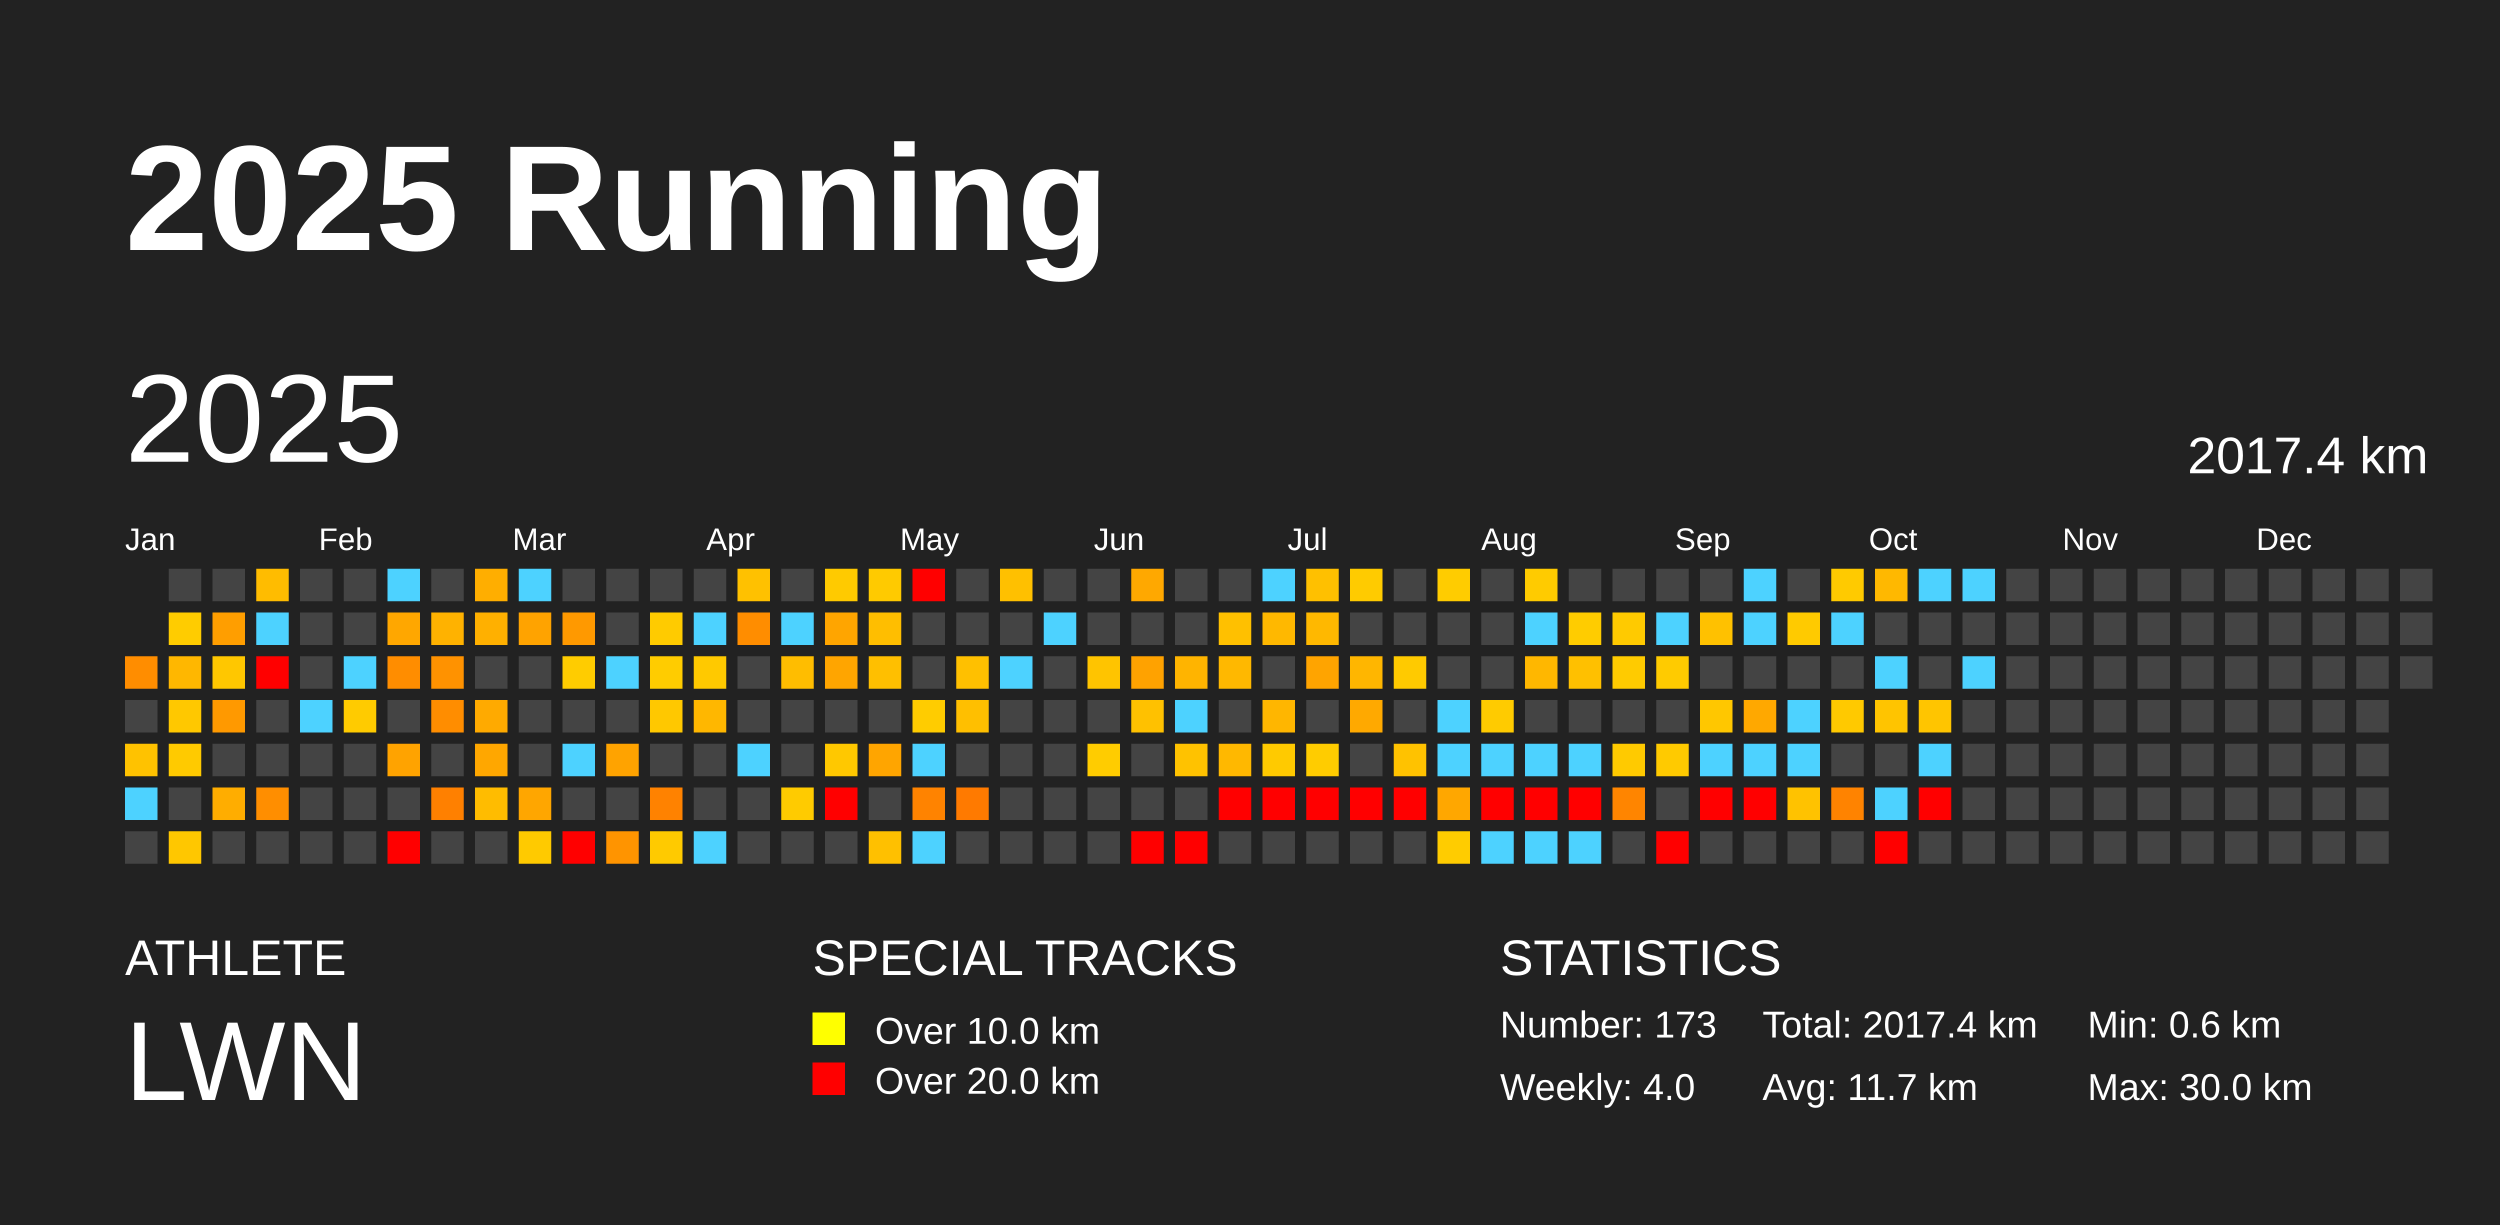
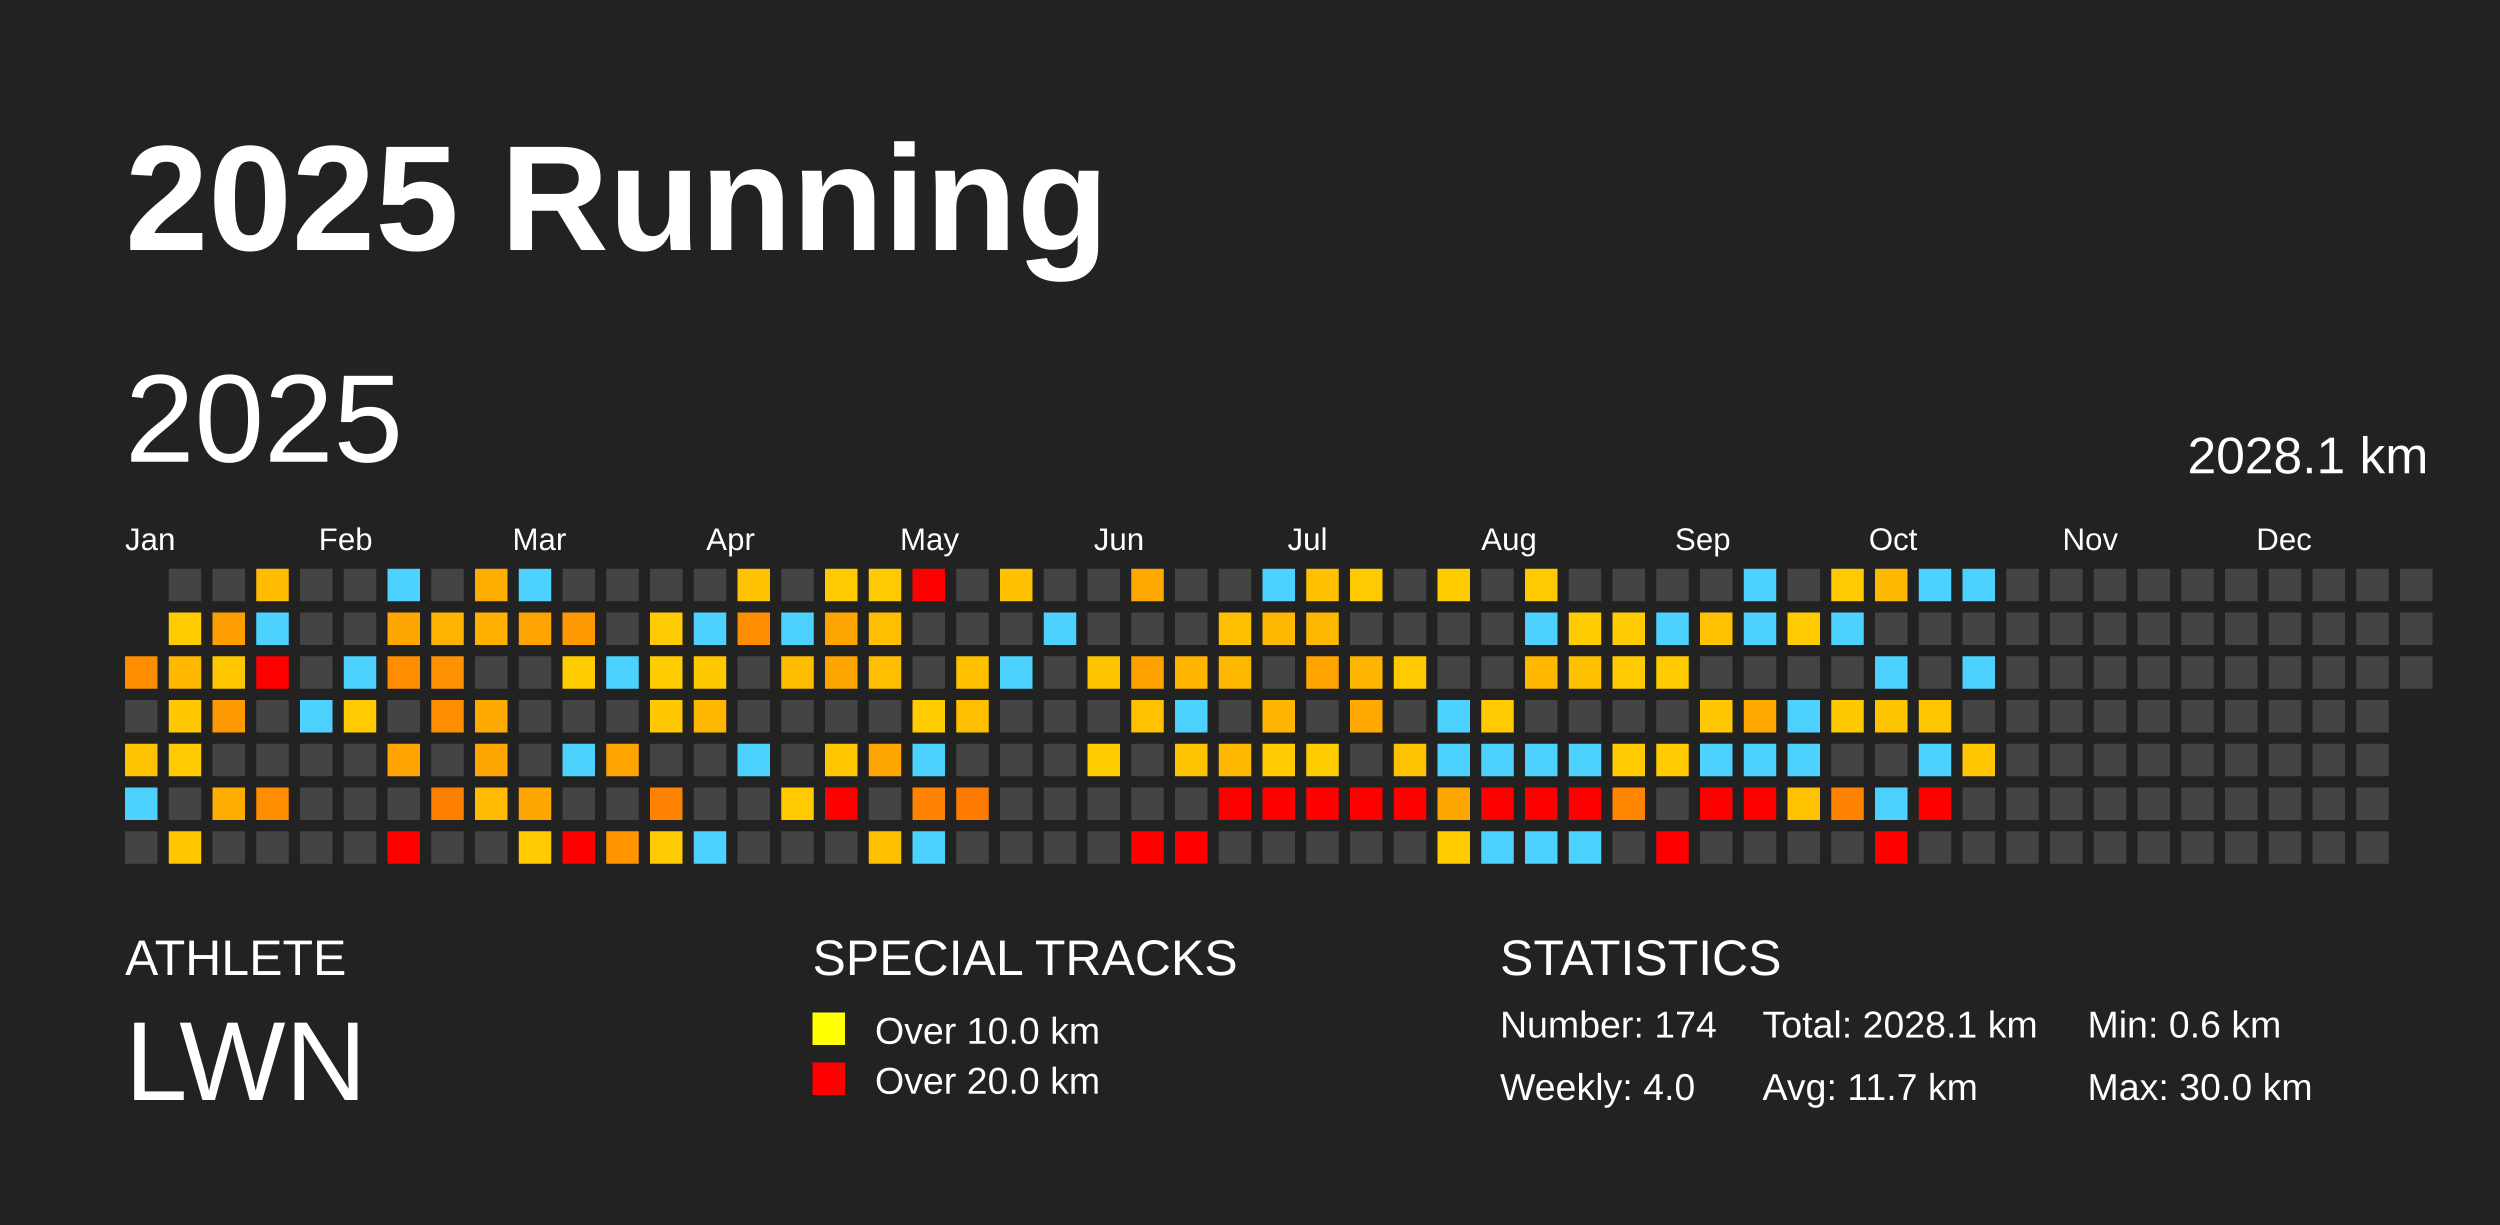
<svg xmlns="http://www.w3.org/2000/svg" baseProfile="full" height="98mm" version="1.1" viewBox="0,0,200,98" width="200mm">
  <defs />
  <rect fill="#222222" height="98" width="200" x="0" y="0" />
  <text fill="#FFFFFF" style="font-size:12px; font-family:Arial; font-weight:bold;" x="10" y="20">2025 Running</text>
  <text fill="#FFFFFF" style="font-size:4px; font-family:Arial" x="10" y="78">ATHLETE</text>
  <text fill="#FFFFFF" style="font-size:9px; font-family:Arial" x="10" y="88">LWN</text>
  <text fill="#FFFFFF" style="font-size:4px; font-family:Arial" x="65" y="78">SPECIAL TRACKS</text>
  <rect fill="yellow" height="2.6" width="2.6" x="65" y="81" />
  <text fill="#FFFFFF" style="font-size:3px; font-family:Arial" x="70" y="83.5">Over 10.0 km</text>
  <rect fill="red" height="2.6" width="2.6" x="65" y="85" />
  <text fill="#FFFFFF" style="font-size:3px; font-family:Arial" x="70" y="87.5">Over 20.0 km</text>
  <text fill="#FFFFFF" style="font-size:4px; font-family:Arial" x="120" y="78">STATISTICS</text>
-   <text fill="#FFFFFF" style="font-size:3px; font-family:Arial" x="120" y="83">Number: 173</text>
+   <text fill="#FFFFFF" style="font-size:3px; font-family:Arial" x="120" y="83">Number: 174</text>
  <text fill="#FFFFFF" style="font-size:3px; font-family:Arial" x="120" y="88">Weekly: 4.0</text>
-   <text fill="#FFFFFF" style="font-size:3px; font-family:Arial" x="141" y="83">Total: 2017.4 km</text>
+   <text fill="#FFFFFF" style="font-size:3px; font-family:Arial" x="141" y="83">Total: 2028.1 km</text>
  <text fill="#FFFFFF" style="font-size:3px; font-family:Arial" x="141" y="88">Avg: 11.7 km</text>
  <text fill="#FFFFFF" style="font-size:3px; font-family:Arial" x="167" y="83">Min: 0.6 km</text>
  <text fill="#FFFFFF" style="font-size:3px; font-family:Arial" x="167" y="88">Max: 30.0 km</text>
  <text dominant-baseline="hanging" fill="#FFFFFF" style="font-size:10.0px; font-family:Arial;" x="10" y="30">2025</text>
-   <text dominant-baseline="hanging" fill="#FFFFFF" style="font-size:4.125px; font-family:Arial;" x="175" y="35">2017.4 km</text>
+   <text dominant-baseline="hanging" fill="#FFFFFF" style="font-size:4.125px; font-family:Arial;" x="175" y="35">2028.1 km</text>
  <text fill="#FFFFFF" style="font-size:2.5px; font-family:Arial" x="10.0" y="44">Jan</text>
  <text fill="#FFFFFF" style="font-size:2.5px; font-family:Arial" x="25.5" y="44">Feb</text>
  <text fill="#FFFFFF" style="font-size:2.5px; font-family:Arial" x="41.0" y="44">Mar</text>
  <text fill="#FFFFFF" style="font-size:2.5px; font-family:Arial" x="56.5" y="44">Apr</text>
  <text fill="#FFFFFF" style="font-size:2.5px; font-family:Arial" x="72.0" y="44">May</text>
  <text fill="#FFFFFF" style="font-size:2.5px; font-family:Arial" x="87.5" y="44">Jun</text>
  <text fill="#FFFFFF" style="font-size:2.5px; font-family:Arial" x="103.0" y="44">Jul</text>
  <text fill="#FFFFFF" style="font-size:2.5px; font-family:Arial" x="118.5" y="44">Aug</text>
  <text fill="#FFFFFF" style="font-size:2.5px; font-family:Arial" x="134.0" y="44">Sep</text>
  <text fill="#FFFFFF" style="font-size:2.5px; font-family:Arial" x="149.5" y="44">Oct</text>
  <text fill="#FFFFFF" style="font-size:2.5px; font-family:Arial" x="165.0" y="44">Nov</text>
  <text fill="#FFFFFF" style="font-size:2.5px; font-family:Arial" x="180.5" y="44">Dec</text>
  <rect fill="#ff8d00" height="2.6" width="2.6" x="10.0" y="52.5" />
  <rect fill="#444444" height="2.6" width="2.6" x="10.0" y="56.0" />
  <rect fill="#ffc200" height="2.6" width="2.6" x="10.0" y="59.5" />
  <rect fill="#4dd2ff" height="2.6" width="2.6" x="10.0" y="63.0" />
  <rect fill="#444444" height="2.6" width="2.6" x="10.0" y="66.5" />
  <rect fill="#444444" height="2.6" width="2.6" x="13.5" y="45.5" />
  <rect fill="#ffcc00" height="2.6" width="2.6" x="13.5" y="49.0" />
  <rect fill="#ffb700" height="2.6" width="2.6" x="13.5" y="52.5" />
  <rect fill="#ffc800" height="2.6" width="2.6" x="13.5" y="56.0" />
  <rect fill="#ffca00" height="2.6" width="2.6" x="13.5" y="59.5" />
  <rect fill="#444444" height="2.6" width="2.6" x="13.5" y="63.0" />
  <rect fill="#ffc700" height="2.6" width="2.6" x="13.5" y="66.5" />
  <rect fill="#444444" height="2.6" width="2.6" x="17.0" y="45.5" />
  <rect fill="#ff9e00" height="2.6" width="2.6" x="17.0" y="49.0" />
  <rect fill="#ffc700" height="2.6" width="2.6" x="17.0" y="52.5" />
  <rect fill="#ff9900" height="2.6" width="2.6" x="17.0" y="56.0" />
  <rect fill="#444444" height="2.6" width="2.6" x="17.0" y="59.5" />
  <rect fill="#ffad00" height="2.6" width="2.6" x="17.0" y="63.0" />
  <rect fill="#444444" height="2.6" width="2.6" x="17.0" y="66.5" />
  <rect fill="#ffbc00" height="2.6" width="2.6" x="20.5" y="45.5" />
  <rect fill="#4dd2ff" height="2.6" width="2.6" x="20.5" y="49.0" />
  <rect fill="red" height="2.6" width="2.6" x="20.5" y="52.5" />
  <rect fill="#444444" height="2.6" width="2.6" x="20.5" y="56.0" />
  <rect fill="#444444" height="2.6" width="2.6" x="20.5" y="59.5" />
  <rect fill="#ff8e00" height="2.6" width="2.6" x="20.5" y="63.0" />
  <rect fill="#444444" height="2.6" width="2.6" x="20.5" y="66.5" />
  <rect fill="#444444" height="2.6" width="2.6" x="24.0" y="45.5" />
  <rect fill="#444444" height="2.6" width="2.6" x="24.0" y="49.0" />
  <rect fill="#444444" height="2.6" width="2.6" x="24.0" y="52.5" />
  <rect fill="#4dd2ff" height="2.6" width="2.6" x="24.0" y="56.0" />
  <rect fill="#444444" height="2.6" width="2.6" x="24.0" y="59.5" />
  <rect fill="#444444" height="2.6" width="2.6" x="24.0" y="63.0" />
  <rect fill="#444444" height="2.6" width="2.6" x="24.0" y="66.5" />
  <rect fill="#444444" height="2.6" width="2.6" x="27.5" y="45.5" />
  <rect fill="#444444" height="2.6" width="2.6" x="27.5" y="49.0" />
  <rect fill="#4dd2ff" height="2.6" width="2.6" x="27.5" y="52.5" />
  <rect fill="#ffcb00" height="2.6" width="2.6" x="27.5" y="56.0" />
  <rect fill="#444444" height="2.6" width="2.6" x="27.5" y="59.5" />
  <rect fill="#444444" height="2.6" width="2.6" x="27.5" y="63.0" />
  <rect fill="#444444" height="2.6" width="2.6" x="27.5" y="66.5" />
  <rect fill="#4dd2ff" height="2.6" width="2.6" x="31.0" y="45.5" />
  <rect fill="#ffa700" height="2.6" width="2.6" x="31.0" y="49.0" />
  <rect fill="#ff8d00" height="2.6" width="2.6" x="31.0" y="52.5" />
  <rect fill="#444444" height="2.6" width="2.6" x="31.0" y="56.0" />
  <rect fill="#ffa300" height="2.6" width="2.6" x="31.0" y="59.5" />
  <rect fill="#444444" height="2.6" width="2.6" x="31.0" y="63.0" />
  <rect fill="red" height="2.6" width="2.6" x="31.0" y="66.5" />
  <rect fill="#444444" height="2.6" width="2.6" x="34.5" y="45.5" />
  <rect fill="#ffb200" height="2.6" width="2.6" x="34.5" y="49.0" />
  <rect fill="#ff9200" height="2.6" width="2.6" x="34.5" y="52.5" />
  <rect fill="#ff8d00" height="2.6" width="2.6" x="34.5" y="56.0" />
  <rect fill="#444444" height="2.6" width="2.6" x="34.5" y="59.5" />
  <rect fill="#ff8000" height="2.6" width="2.6" x="34.5" y="63.0" />
  <rect fill="#444444" height="2.6" width="2.6" x="34.5" y="66.5" />
  <rect fill="#ffae00" height="2.6" width="2.6" x="38.0" y="45.5" />
  <rect fill="#ffb000" height="2.6" width="2.6" x="38.0" y="49.0" />
  <rect fill="#444444" height="2.6" width="2.6" x="38.0" y="52.5" />
  <rect fill="#ffaa00" height="2.6" width="2.6" x="38.0" y="56.0" />
  <rect fill="#ffa700" height="2.6" width="2.6" x="38.0" y="59.5" />
  <rect fill="#ffbc00" height="2.6" width="2.6" x="38.0" y="63.0" />
  <rect fill="#444444" height="2.6" width="2.6" x="38.0" y="66.5" />
  <rect fill="#4dd2ff" height="2.6" width="2.6" x="41.5" y="45.5" />
  <rect fill="#ffa300" height="2.6" width="2.6" x="41.5" y="49.0" />
  <rect fill="#444444" height="2.6" width="2.6" x="41.5" y="52.5" />
  <rect fill="#444444" height="2.6" width="2.6" x="41.5" y="56.0" />
  <rect fill="#444444" height="2.6" width="2.6" x="41.5" y="59.5" />
  <rect fill="#ffa600" height="2.6" width="2.6" x="41.5" y="63.0" />
  <rect fill="#ffca00" height="2.6" width="2.6" x="41.5" y="66.5" />
  <rect fill="#444444" height="2.6" width="2.6" x="45.0" y="45.5" />
  <rect fill="#ff9900" height="2.6" width="2.6" x="45.0" y="49.0" />
  <rect fill="#ffcc00" height="2.6" width="2.6" x="45.0" y="52.5" />
  <rect fill="#444444" height="2.6" width="2.6" x="45.0" y="56.0" />
  <rect fill="#4dd2ff" height="2.6" width="2.6" x="45.0" y="59.5" />
  <rect fill="#444444" height="2.6" width="2.6" x="45.0" y="63.0" />
  <rect fill="red" height="2.6" width="2.6" x="45.0" y="66.5" />
  <rect fill="#444444" height="2.6" width="2.6" x="48.5" y="45.5" />
  <rect fill="#444444" height="2.6" width="2.6" x="48.5" y="49.0" />
  <rect fill="#4dd2ff" height="2.6" width="2.6" x="48.5" y="52.5" />
  <rect fill="#444444" height="2.6" width="2.6" x="48.5" y="56.0" />
  <rect fill="#ffa300" height="2.6" width="2.6" x="48.5" y="59.5" />
  <rect fill="#444444" height="2.6" width="2.6" x="48.5" y="63.0" />
  <rect fill="#ff9400" height="2.6" width="2.6" x="48.5" y="66.5" />
  <rect fill="#444444" height="2.6" width="2.6" x="52.0" y="45.5" />
  <rect fill="#ffcb00" height="2.6" width="2.6" x="52.0" y="49.0" />
  <rect fill="#ffcc00" height="2.6" width="2.6" x="52.0" y="52.5" />
  <rect fill="#ffc800" height="2.6" width="2.6" x="52.0" y="56.0" />
  <rect fill="#444444" height="2.6" width="2.6" x="52.0" y="59.5" />
  <rect fill="#ff8200" height="2.6" width="2.6" x="52.0" y="63.0" />
  <rect fill="#ffca00" height="2.6" width="2.6" x="52.0" y="66.5" />
  <rect fill="#444444" height="2.6" width="2.6" x="55.5" y="45.5" />
  <rect fill="#4dd2ff" height="2.6" width="2.6" x="55.5" y="49.0" />
  <rect fill="#ffc900" height="2.6" width="2.6" x="55.5" y="52.5" />
  <rect fill="#ffb700" height="2.6" width="2.6" x="55.5" y="56.0" />
  <rect fill="#444444" height="2.6" width="2.6" x="55.5" y="59.5" />
  <rect fill="#444444" height="2.6" width="2.6" x="55.5" y="63.0" />
  <rect fill="#4dd2ff" height="2.6" width="2.6" x="55.5" y="66.5" />
  <rect fill="#ffc100" height="2.6" width="2.6" x="59.0" y="45.5" />
  <rect fill="#ff8d00" height="2.6" width="2.6" x="59.0" y="49.0" />
  <rect fill="#444444" height="2.6" width="2.6" x="59.0" y="52.5" />
  <rect fill="#444444" height="2.6" width="2.6" x="59.0" y="56.0" />
  <rect fill="#4dd2ff" height="2.6" width="2.6" x="59.0" y="59.5" />
  <rect fill="#444444" height="2.6" width="2.6" x="59.0" y="63.0" />
  <rect fill="#444444" height="2.6" width="2.6" x="59.0" y="66.5" />
  <rect fill="#444444" height="2.6" width="2.6" x="62.5" y="45.5" />
  <rect fill="#4dd2ff" height="2.6" width="2.6" x="62.5" y="49.0" />
  <rect fill="#ffbd00" height="2.6" width="2.6" x="62.5" y="52.5" />
  <rect fill="#444444" height="2.6" width="2.6" x="62.5" y="56.0" />
  <rect fill="#444444" height="2.6" width="2.6" x="62.5" y="59.5" />
  <rect fill="#ffcb00" height="2.6" width="2.6" x="62.5" y="63.0" />
  <rect fill="#444444" height="2.6" width="2.6" x="62.5" y="66.5" />
  <rect fill="#ffca00" height="2.6" width="2.6" x="66.0" y="45.5" />
  <rect fill="#ffa500" height="2.6" width="2.6" x="66.0" y="49.0" />
  <rect fill="#ffa500" height="2.6" width="2.6" x="66.0" y="52.5" />
  <rect fill="#444444" height="2.6" width="2.6" x="66.0" y="56.0" />
  <rect fill="#ffc800" height="2.6" width="2.6" x="66.0" y="59.5" />
  <rect fill="red" height="2.6" width="2.6" x="66.0" y="63.0" />
  <rect fill="#444444" height="2.6" width="2.6" x="66.0" y="66.5" />
  <rect fill="#ffca00" height="2.6" width="2.6" x="69.5" y="45.5" />
  <rect fill="#ffbe00" height="2.6" width="2.6" x="69.5" y="49.0" />
  <rect fill="#ffbf00" height="2.6" width="2.6" x="69.5" y="52.5" />
  <rect fill="#444444" height="2.6" width="2.6" x="69.5" y="56.0" />
  <rect fill="#ffa500" height="2.6" width="2.6" x="69.5" y="59.5" />
  <rect fill="#444444" height="2.6" width="2.6" x="69.5" y="63.0" />
  <rect fill="#ffc000" height="2.6" width="2.6" x="69.5" y="66.5" />
  <rect fill="red" height="2.6" width="2.6" x="73.0" y="45.5" />
  <rect fill="#444444" height="2.6" width="2.6" x="73.0" y="49.0" />
  <rect fill="#444444" height="2.6" width="2.6" x="73.0" y="52.5" />
  <rect fill="#ffcc00" height="2.6" width="2.6" x="73.0" y="56.0" />
  <rect fill="#4dd2ff" height="2.6" width="2.6" x="73.0" y="59.5" />
  <rect fill="#ff8300" height="2.6" width="2.6" x="73.0" y="63.0" />
  <rect fill="#4dd2ff" height="2.6" width="2.6" x="73.0" y="66.5" />
  <rect fill="#444444" height="2.6" width="2.6" x="76.5" y="45.5" />
  <rect fill="#444444" height="2.6" width="2.6" x="76.5" y="49.0" />
  <rect fill="#ffc000" height="2.6" width="2.6" x="76.5" y="52.5" />
  <rect fill="#ffbf00" height="2.6" width="2.6" x="76.5" y="56.0" />
  <rect fill="#444444" height="2.6" width="2.6" x="76.5" y="59.5" />
  <rect fill="#ff7a00" height="2.6" width="2.6" x="76.5" y="63.0" />
  <rect fill="#444444" height="2.6" width="2.6" x="76.5" y="66.5" />
  <rect fill="#ffc000" height="2.6" width="2.6" x="80.0" y="45.5" />
  <rect fill="#444444" height="2.6" width="2.6" x="80.0" y="49.0" />
  <rect fill="#4dd2ff" height="2.6" width="2.6" x="80.0" y="52.5" />
  <rect fill="#444444" height="2.6" width="2.6" x="80.0" y="56.0" />
  <rect fill="#444444" height="2.6" width="2.6" x="80.0" y="59.5" />
  <rect fill="#444444" height="2.6" width="2.6" x="80.0" y="63.0" />
  <rect fill="#444444" height="2.6" width="2.6" x="80.0" y="66.5" />
  <rect fill="#444444" height="2.6" width="2.6" x="83.5" y="45.5" />
  <rect fill="#4dd2ff" height="2.6" width="2.6" x="83.5" y="49.0" />
  <rect fill="#444444" height="2.6" width="2.6" x="83.5" y="52.5" />
  <rect fill="#444444" height="2.6" width="2.6" x="83.5" y="56.0" />
  <rect fill="#444444" height="2.6" width="2.6" x="83.5" y="59.5" />
  <rect fill="#444444" height="2.6" width="2.6" x="83.5" y="63.0" />
  <rect fill="#444444" height="2.6" width="2.6" x="83.5" y="66.5" />
  <rect fill="#444444" height="2.6" width="2.6" x="87.0" y="45.5" />
  <rect fill="#444444" height="2.6" width="2.6" x="87.0" y="49.0" />
  <rect fill="#ffc400" height="2.6" width="2.6" x="87.0" y="52.5" />
  <rect fill="#444444" height="2.6" width="2.6" x="87.0" y="56.0" />
  <rect fill="#ffcc00" height="2.6" width="2.6" x="87.0" y="59.5" />
  <rect fill="#444444" height="2.6" width="2.6" x="87.0" y="63.0" />
  <rect fill="#444444" height="2.6" width="2.6" x="87.0" y="66.5" />
  <rect fill="#ffa800" height="2.6" width="2.6" x="90.5" y="45.5" />
  <rect fill="#444444" height="2.6" width="2.6" x="90.5" y="49.0" />
  <rect fill="#ffa200" height="2.6" width="2.6" x="90.5" y="52.5" />
  <rect fill="#ffc100" height="2.6" width="2.6" x="90.5" y="56.0" />
  <rect fill="#444444" height="2.6" width="2.6" x="90.5" y="59.5" />
  <rect fill="#444444" height="2.6" width="2.6" x="90.5" y="63.0" />
  <rect fill="red" height="2.6" width="2.6" x="90.5" y="66.5" />
  <rect fill="#444444" height="2.6" width="2.6" x="94.0" y="45.5" />
  <rect fill="#444444" height="2.6" width="2.6" x="94.0" y="49.0" />
  <rect fill="#ffb400" height="2.6" width="2.6" x="94.0" y="52.5" />
  <rect fill="#4dd2ff" height="2.6" width="2.6" x="94.0" y="56.0" />
  <rect fill="#ffc200" height="2.6" width="2.6" x="94.0" y="59.5" />
  <rect fill="#444444" height="2.6" width="2.6" x="94.0" y="63.0" />
  <rect fill="red" height="2.6" width="2.6" x="94.0" y="66.5" />
  <rect fill="#444444" height="2.6" width="2.6" x="97.5" y="45.5" />
  <rect fill="#ffc000" height="2.6" width="2.6" x="97.5" y="49.0" />
  <rect fill="#ffb800" height="2.6" width="2.6" x="97.5" y="52.5" />
  <rect fill="#444444" height="2.6" width="2.6" x="97.5" y="56.0" />
  <rect fill="#ffb800" height="2.6" width="2.6" x="97.5" y="59.5" />
  <rect fill="red" height="2.6" width="2.6" x="97.5" y="63.0" />
  <rect fill="#444444" height="2.6" width="2.6" x="97.5" y="66.5" />
  <rect fill="#4dd2ff" height="2.6" width="2.6" x="101.0" y="45.5" />
  <rect fill="#ffb800" height="2.6" width="2.6" x="101.0" y="49.0" />
  <rect fill="#444444" height="2.6" width="2.6" x="101.0" y="52.5" />
  <rect fill="#ffb600" height="2.6" width="2.6" x="101.0" y="56.0" />
  <rect fill="#ffca00" height="2.6" width="2.6" x="101.0" y="59.5" />
  <rect fill="red" height="2.6" width="2.6" x="101.0" y="63.0" />
  <rect fill="#444444" height="2.6" width="2.6" x="101.0" y="66.5" />
  <rect fill="#ffc000" height="2.6" width="2.6" x="104.5" y="45.5" />
  <rect fill="#ffb800" height="2.6" width="2.6" x="104.5" y="49.0" />
  <rect fill="#ffa400" height="2.6" width="2.6" x="104.5" y="52.5" />
  <rect fill="#444444" height="2.6" width="2.6" x="104.5" y="56.0" />
  <rect fill="#ffcc00" height="2.6" width="2.6" x="104.5" y="59.5" />
  <rect fill="red" height="2.6" width="2.6" x="104.5" y="63.0" />
  <rect fill="#444444" height="2.6" width="2.6" x="104.5" y="66.5" />
  <rect fill="#ffcb00" height="2.6" width="2.6" x="108.0" y="45.5" />
  <rect fill="#444444" height="2.6" width="2.6" x="108.0" y="49.0" />
  <rect fill="#ffb600" height="2.6" width="2.6" x="108.0" y="52.5" />
  <rect fill="#ffa900" height="2.6" width="2.6" x="108.0" y="56.0" />
  <rect fill="#444444" height="2.6" width="2.6" x="108.0" y="59.5" />
  <rect fill="red" height="2.6" width="2.6" x="108.0" y="63.0" />
  <rect fill="#444444" height="2.6" width="2.6" x="108.0" y="66.5" />
  <rect fill="#444444" height="2.6" width="2.6" x="111.5" y="45.5" />
  <rect fill="#444444" height="2.6" width="2.6" x="111.5" y="49.0" />
  <rect fill="#ffca00" height="2.6" width="2.6" x="111.5" y="52.5" />
  <rect fill="#444444" height="2.6" width="2.6" x="111.5" y="56.0" />
  <rect fill="#ffc200" height="2.6" width="2.6" x="111.5" y="59.5" />
  <rect fill="red" height="2.6" width="2.6" x="111.5" y="63.0" />
  <rect fill="#444444" height="2.6" width="2.6" x="111.5" y="66.5" />
  <rect fill="#ffcc00" height="2.6" width="2.6" x="115.0" y="45.5" />
  <rect fill="#444444" height="2.6" width="2.6" x="115.0" y="49.0" />
  <rect fill="#444444" height="2.6" width="2.6" x="115.0" y="52.5" />
  <rect fill="#4dd2ff" height="2.6" width="2.6" x="115.0" y="56.0" />
  <rect fill="#4dd2ff" height="2.6" width="2.6" x="115.0" y="59.5" />
  <rect fill="#ffa700" height="2.6" width="2.6" x="115.0" y="63.0" />
  <rect fill="#ffcc00" height="2.6" width="2.6" x="115.0" y="66.5" />
  <rect fill="#444444" height="2.6" width="2.6" x="118.5" y="45.5" />
  <rect fill="#444444" height="2.6" width="2.6" x="118.5" y="49.0" />
  <rect fill="#444444" height="2.6" width="2.6" x="118.5" y="52.5" />
  <rect fill="#ffcb00" height="2.6" width="2.6" x="118.5" y="56.0" />
  <rect fill="#4dd2ff" height="2.6" width="2.6" x="118.5" y="59.5" />
  <rect fill="red" height="2.6" width="2.6" x="118.5" y="63.0" />
  <rect fill="#4dd2ff" height="2.6" width="2.6" x="118.5" y="66.5" />
  <rect fill="#ffcb00" height="2.6" width="2.6" x="122.0" y="45.5" />
  <rect fill="#4dd2ff" height="2.6" width="2.6" x="122.0" y="49.0" />
  <rect fill="#ffb700" height="2.6" width="2.6" x="122.0" y="52.5" />
  <rect fill="#444444" height="2.6" width="2.6" x="122.0" y="56.0" />
  <rect fill="#4dd2ff" height="2.6" width="2.6" x="122.0" y="59.5" />
  <rect fill="red" height="2.6" width="2.6" x="122.0" y="63.0" />
  <rect fill="#4dd2ff" height="2.6" width="2.6" x="122.0" y="66.5" />
  <rect fill="#444444" height="2.6" width="2.6" x="125.5" y="45.5" />
  <rect fill="#ffcc00" height="2.6" width="2.6" x="125.5" y="49.0" />
  <rect fill="#ffc000" height="2.6" width="2.6" x="125.5" y="52.5" />
  <rect fill="#444444" height="2.6" width="2.6" x="125.5" y="56.0" />
  <rect fill="#4dd2ff" height="2.6" width="2.6" x="125.5" y="59.5" />
  <rect fill="red" height="2.6" width="2.6" x="125.5" y="63.0" />
  <rect fill="#4dd2ff" height="2.6" width="2.6" x="125.5" y="66.5" />
  <rect fill="#444444" height="2.6" width="2.6" x="129.0" y="45.5" />
  <rect fill="#ffca00" height="2.6" width="2.6" x="129.0" y="49.0" />
  <rect fill="#ffcb00" height="2.6" width="2.6" x="129.0" y="52.5" />
  <rect fill="#444444" height="2.6" width="2.6" x="129.0" y="56.0" />
  <rect fill="#ffca00" height="2.6" width="2.6" x="129.0" y="59.5" />
  <rect fill="#ff8500" height="2.6" width="2.6" x="129.0" y="63.0" />
  <rect fill="#444444" height="2.6" width="2.6" x="129.0" y="66.5" />
  <rect fill="#444444" height="2.6" width="2.6" x="132.5" y="45.5" />
  <rect fill="#4dd2ff" height="2.6" width="2.6" x="132.5" y="49.0" />
  <rect fill="#ffcb00" height="2.6" width="2.6" x="132.5" y="52.5" />
  <rect fill="#444444" height="2.6" width="2.6" x="132.5" y="56.0" />
  <rect fill="#ffca00" height="2.6" width="2.6" x="132.5" y="59.5" />
  <rect fill="#444444" height="2.6" width="2.6" x="132.5" y="63.0" />
  <rect fill="red" height="2.6" width="2.6" x="132.5" y="66.5" />
  <rect fill="#444444" height="2.6" width="2.6" x="136.0" y="45.5" />
  <rect fill="#ffc100" height="2.6" width="2.6" x="136.0" y="49.0" />
  <rect fill="#444444" height="2.6" width="2.6" x="136.0" y="52.5" />
  <rect fill="#ffc700" height="2.6" width="2.6" x="136.0" y="56.0" />
  <rect fill="#4dd2ff" height="2.6" width="2.6" x="136.0" y="59.5" />
  <rect fill="red" height="2.6" width="2.6" x="136.0" y="63.0" />
  <rect fill="#444444" height="2.6" width="2.6" x="136.0" y="66.5" />
  <rect fill="#4dd2ff" height="2.6" width="2.6" x="139.5" y="45.5" />
  <rect fill="#4dd2ff" height="2.6" width="2.6" x="139.5" y="49.0" />
  <rect fill="#444444" height="2.6" width="2.6" x="139.5" y="52.5" />
  <rect fill="#ffa800" height="2.6" width="2.6" x="139.5" y="56.0" />
  <rect fill="#4dd2ff" height="2.6" width="2.6" x="139.5" y="59.5" />
  <rect fill="red" height="2.6" width="2.6" x="139.5" y="63.0" />
  <rect fill="#444444" height="2.6" width="2.6" x="139.5" y="66.5" />
  <rect fill="#444444" height="2.6" width="2.6" x="143.0" y="45.5" />
  <rect fill="#ffca00" height="2.6" width="2.6" x="143.0" y="49.0" />
  <rect fill="#444444" height="2.6" width="2.6" x="143.0" y="52.5" />
  <rect fill="#4dd2ff" height="2.6" width="2.6" x="143.0" y="56.0" />
  <rect fill="#4dd2ff" height="2.6" width="2.6" x="143.0" y="59.5" />
  <rect fill="#ffc200" height="2.6" width="2.6" x="143.0" y="63.0" />
  <rect fill="#444444" height="2.6" width="2.6" x="143.0" y="66.5" />
  <rect fill="#ffca00" height="2.6" width="2.6" x="146.5" y="45.5" />
  <rect fill="#4dd2ff" height="2.6" width="2.6" x="146.5" y="49.0" />
  <rect fill="#444444" height="2.6" width="2.6" x="146.5" y="52.5" />
  <rect fill="#ffc900" height="2.6" width="2.6" x="146.5" y="56.0" />
  <rect fill="#444444" height="2.6" width="2.6" x="146.5" y="59.5" />
  <rect fill="#ff8300" height="2.6" width="2.6" x="146.5" y="63.0" />
  <rect fill="#444444" height="2.6" width="2.6" x="146.5" y="66.5" />
  <rect fill="#ffb800" height="2.6" width="2.6" x="150.0" y="45.5" />
  <rect fill="#444444" height="2.6" width="2.6" x="150.0" y="49.0" />
  <rect fill="#4dd2ff" height="2.6" width="2.6" x="150.0" y="52.5" />
  <rect fill="#ffc400" height="2.6" width="2.6" x="150.0" y="56.0" />
  <rect fill="#444444" height="2.6" width="2.6" x="150.0" y="59.5" />
  <rect fill="#4dd2ff" height="2.6" width="2.6" x="150.0" y="63.0" />
  <rect fill="red" height="2.6" width="2.6" x="150.0" y="66.5" />
  <rect fill="#4dd2ff" height="2.6" width="2.6" x="153.5" y="45.5" />
  <rect fill="#444444" height="2.6" width="2.6" x="153.5" y="49.0" />
  <rect fill="#444444" height="2.6" width="2.6" x="153.5" y="52.5" />
  <rect fill="#ffc500" height="2.6" width="2.6" x="153.5" y="56.0" />
  <rect fill="#4dd2ff" height="2.6" width="2.6" x="153.5" y="59.5" />
  <rect fill="red" height="2.6" width="2.6" x="153.5" y="63.0" />
  <rect fill="#444444" height="2.6" width="2.6" x="153.5" y="66.5" />
  <rect fill="#4dd2ff" height="2.6" width="2.6" x="157.0" y="45.5" />
  <rect fill="#444444" height="2.6" width="2.6" x="157.0" y="49.0" />
  <rect fill="#4dd2ff" height="2.6" width="2.6" x="157.0" y="52.5" />
  <rect fill="#444444" height="2.6" width="2.6" x="157.0" y="56.0" />
-   <rect fill="#444444" height="2.6" width="2.6" x="157.0" y="59.5" />
+   <rect fill="#ffc500" height="2.6" width="2.6" x="157.0" y="59.5" />
  <rect fill="#444444" height="2.6" width="2.6" x="157.0" y="63.0" />
  <rect fill="#444444" height="2.6" width="2.6" x="157.0" y="66.5" />
  <rect fill="#444444" height="2.6" width="2.6" x="160.5" y="45.5" />
  <rect fill="#444444" height="2.6" width="2.6" x="160.5" y="49.0" />
  <rect fill="#444444" height="2.6" width="2.6" x="160.5" y="52.5" />
  <rect fill="#444444" height="2.6" width="2.6" x="160.5" y="56.0" />
  <rect fill="#444444" height="2.6" width="2.6" x="160.5" y="59.5" />
  <rect fill="#444444" height="2.6" width="2.6" x="160.5" y="63.0" />
  <rect fill="#444444" height="2.6" width="2.6" x="160.5" y="66.5" />
  <rect fill="#444444" height="2.6" width="2.6" x="164.0" y="45.5" />
  <rect fill="#444444" height="2.6" width="2.6" x="164.0" y="49.0" />
  <rect fill="#444444" height="2.6" width="2.6" x="164.0" y="52.5" />
  <rect fill="#444444" height="2.6" width="2.6" x="164.0" y="56.0" />
  <rect fill="#444444" height="2.6" width="2.6" x="164.0" y="59.5" />
  <rect fill="#444444" height="2.6" width="2.6" x="164.0" y="63.0" />
  <rect fill="#444444" height="2.6" width="2.6" x="164.0" y="66.5" />
  <rect fill="#444444" height="2.6" width="2.6" x="167.5" y="45.5" />
  <rect fill="#444444" height="2.6" width="2.6" x="167.5" y="49.0" />
  <rect fill="#444444" height="2.6" width="2.6" x="167.5" y="52.5" />
  <rect fill="#444444" height="2.6" width="2.6" x="167.5" y="56.0" />
  <rect fill="#444444" height="2.6" width="2.6" x="167.5" y="59.5" />
  <rect fill="#444444" height="2.6" width="2.6" x="167.5" y="63.0" />
  <rect fill="#444444" height="2.6" width="2.6" x="167.5" y="66.5" />
  <rect fill="#444444" height="2.6" width="2.6" x="171.0" y="45.5" />
  <rect fill="#444444" height="2.6" width="2.6" x="171.0" y="49.0" />
  <rect fill="#444444" height="2.6" width="2.6" x="171.0" y="52.5" />
  <rect fill="#444444" height="2.6" width="2.6" x="171.0" y="56.0" />
  <rect fill="#444444" height="2.6" width="2.6" x="171.0" y="59.5" />
  <rect fill="#444444" height="2.6" width="2.6" x="171.0" y="63.0" />
  <rect fill="#444444" height="2.6" width="2.6" x="171.0" y="66.5" />
  <rect fill="#444444" height="2.6" width="2.6" x="174.5" y="45.5" />
  <rect fill="#444444" height="2.6" width="2.6" x="174.5" y="49.0" />
  <rect fill="#444444" height="2.6" width="2.6" x="174.5" y="52.5" />
  <rect fill="#444444" height="2.6" width="2.6" x="174.5" y="56.0" />
  <rect fill="#444444" height="2.6" width="2.6" x="174.5" y="59.5" />
  <rect fill="#444444" height="2.6" width="2.6" x="174.5" y="63.0" />
  <rect fill="#444444" height="2.6" width="2.6" x="174.5" y="66.5" />
  <rect fill="#444444" height="2.6" width="2.6" x="178.0" y="45.5" />
  <rect fill="#444444" height="2.6" width="2.6" x="178.0" y="49.0" />
  <rect fill="#444444" height="2.6" width="2.6" x="178.0" y="52.5" />
  <rect fill="#444444" height="2.6" width="2.6" x="178.0" y="56.0" />
  <rect fill="#444444" height="2.6" width="2.6" x="178.0" y="59.5" />
  <rect fill="#444444" height="2.6" width="2.6" x="178.0" y="63.0" />
  <rect fill="#444444" height="2.6" width="2.6" x="178.0" y="66.5" />
  <rect fill="#444444" height="2.6" width="2.6" x="181.5" y="45.5" />
  <rect fill="#444444" height="2.6" width="2.6" x="181.5" y="49.0" />
  <rect fill="#444444" height="2.6" width="2.6" x="181.5" y="52.5" />
  <rect fill="#444444" height="2.6" width="2.6" x="181.5" y="56.0" />
  <rect fill="#444444" height="2.6" width="2.6" x="181.5" y="59.5" />
  <rect fill="#444444" height="2.6" width="2.6" x="181.5" y="63.0" />
  <rect fill="#444444" height="2.6" width="2.6" x="181.5" y="66.5" />
  <rect fill="#444444" height="2.6" width="2.6" x="185.0" y="45.5" />
  <rect fill="#444444" height="2.6" width="2.6" x="185.0" y="49.0" />
  <rect fill="#444444" height="2.6" width="2.6" x="185.0" y="52.5" />
  <rect fill="#444444" height="2.6" width="2.6" x="185.0" y="56.0" />
  <rect fill="#444444" height="2.6" width="2.6" x="185.0" y="59.5" />
  <rect fill="#444444" height="2.6" width="2.6" x="185.0" y="63.0" />
  <rect fill="#444444" height="2.6" width="2.6" x="185.0" y="66.5" />
  <rect fill="#444444" height="2.6" width="2.6" x="188.5" y="45.5" />
  <rect fill="#444444" height="2.6" width="2.6" x="188.5" y="49.0" />
  <rect fill="#444444" height="2.6" width="2.6" x="188.5" y="52.5" />
  <rect fill="#444444" height="2.6" width="2.6" x="188.5" y="56.0" />
  <rect fill="#444444" height="2.6" width="2.6" x="188.5" y="59.5" />
  <rect fill="#444444" height="2.6" width="2.6" x="188.5" y="63.0" />
  <rect fill="#444444" height="2.6" width="2.6" x="188.5" y="66.5" />
  <rect fill="#444444" height="2.6" width="2.6" x="192.0" y="45.5" />
  <rect fill="#444444" height="2.6" width="2.6" x="192.0" y="49.0" />
  <rect fill="#444444" height="2.6" width="2.6" x="192.0" y="52.5" />
</svg>
